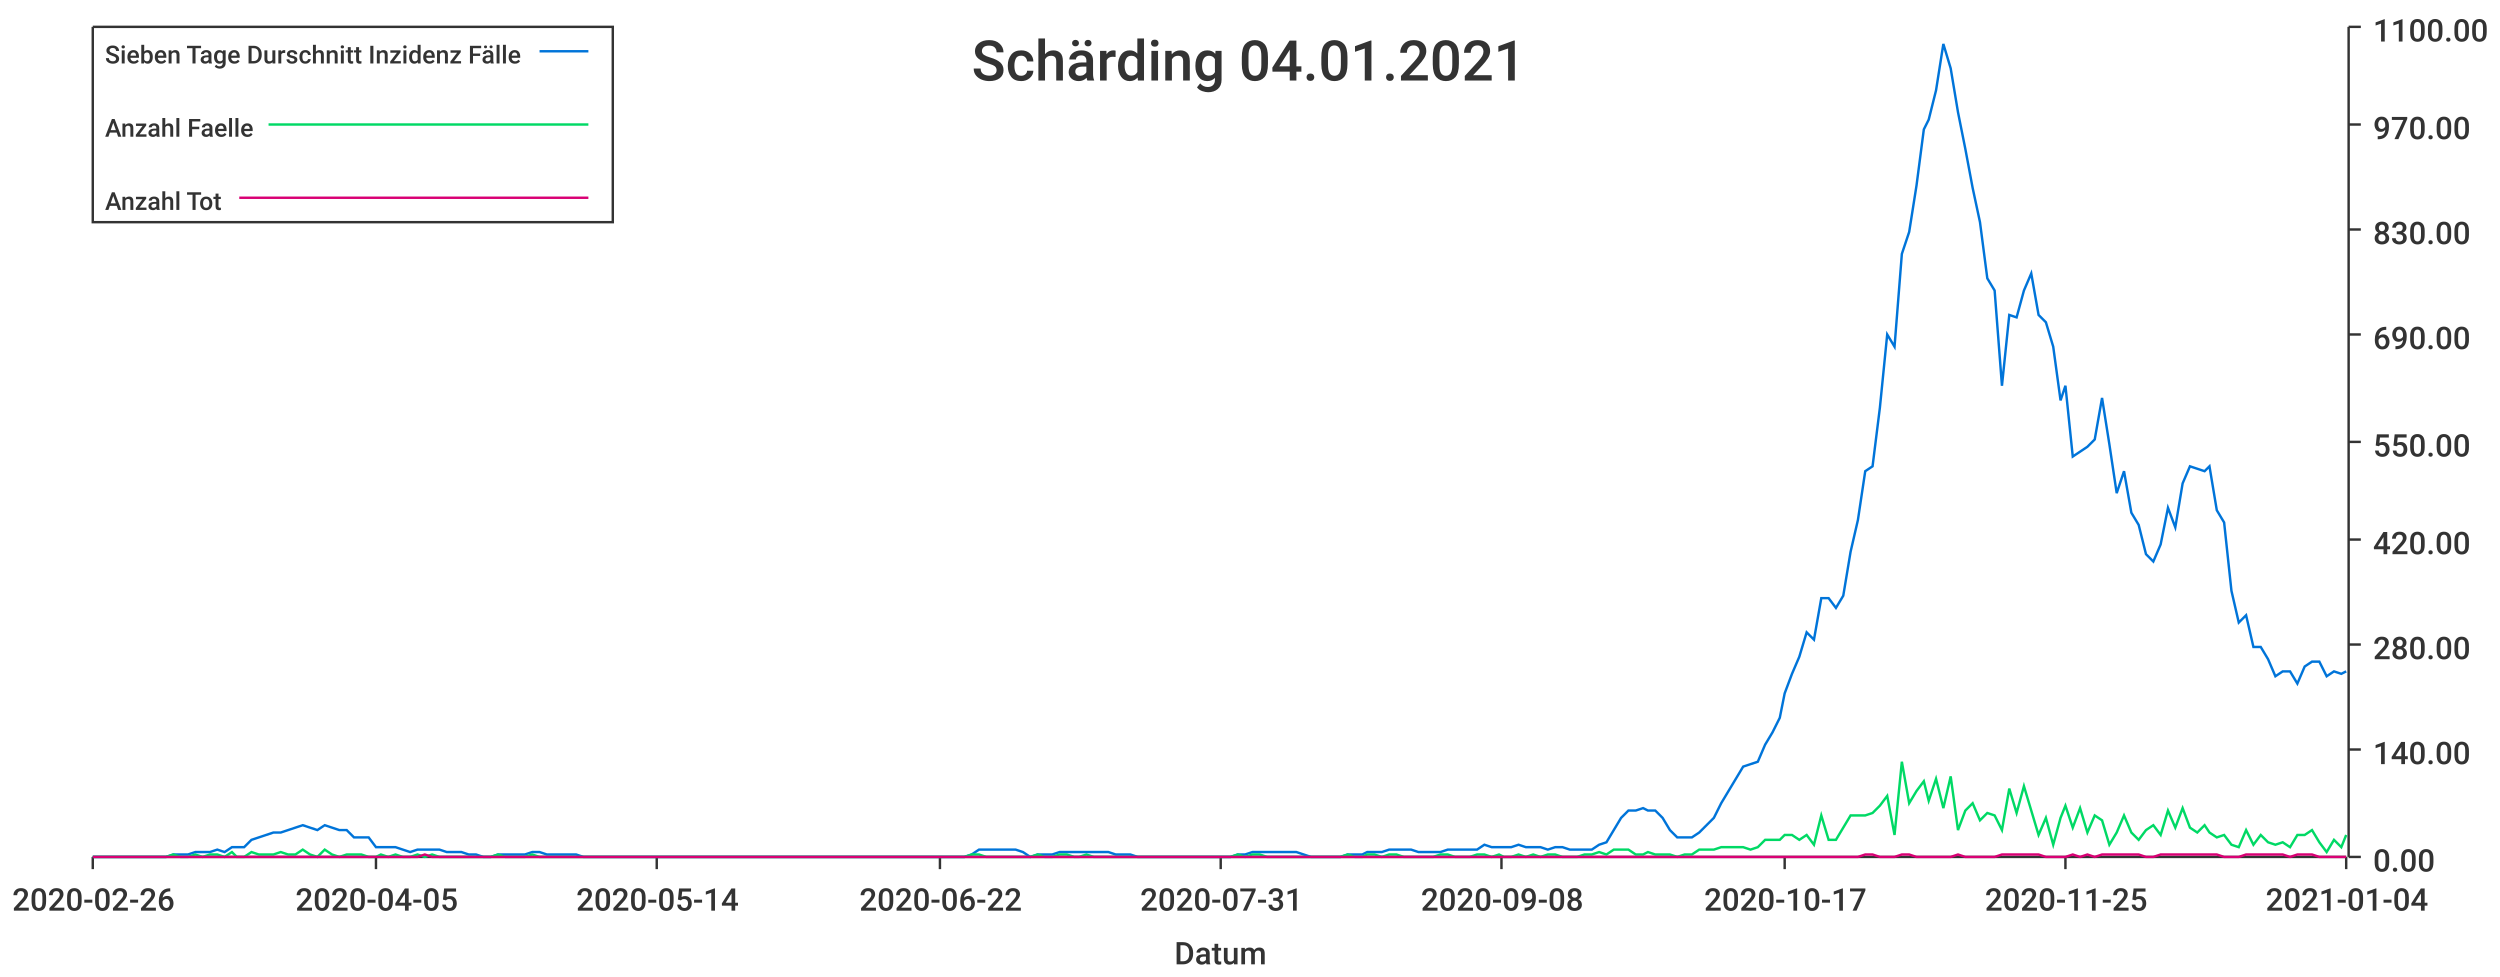
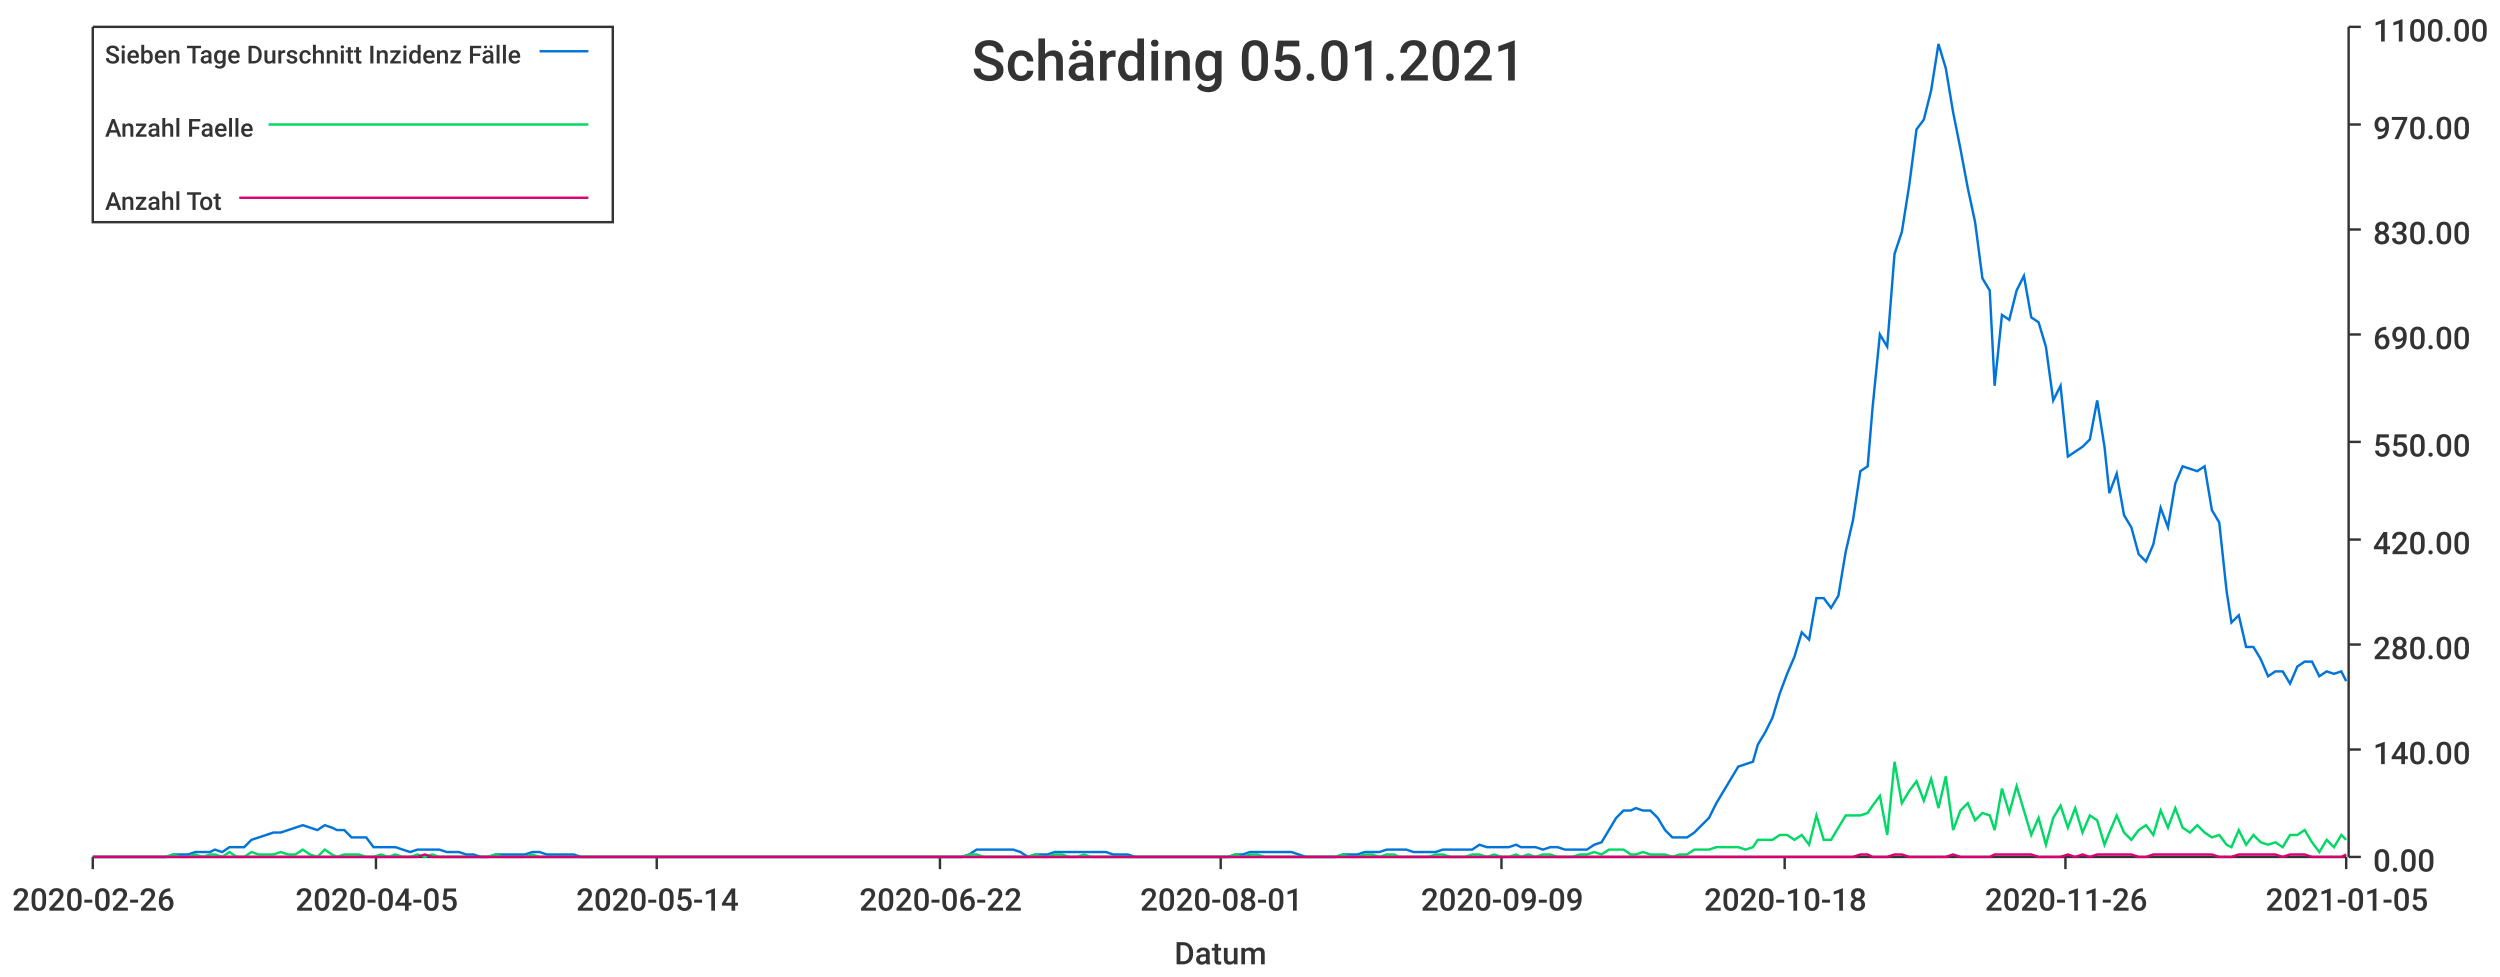
<svg xmlns="http://www.w3.org/2000/svg" width="1024" height="400">\n<path d="M 0 0 L 1024 0 L 1024 400 L 0 400 L 0 0" style="stroke-width:0;stroke:rgba(255,255,255,1.0);fill:rgba(255,255,255,1.0)" />
  <path d="M 38 11 L 961 11 L 961 351 L 38 351 L 38 11" style="stroke-width:0;stroke:rgba(255,255,255,1.0);fill:rgba(255,255,255,1.0)" />
  <path d="M 38 351 L 961 351" style="stroke-width:1;stroke:rgba(51,51,51,1.0);fill:none" />
  <path d="M 38 351 L 38 356" style="stroke-width:1;stroke:rgba(51,51,51,1.0);fill:none" />
  <text x="5" y="373" style="stroke-width:0;stroke:none;fill:rgba(51,51,51,1.0);font-size:12.8px;font-family:'Roboto Medium',sans-serif">2020-02-26</text>
  <path d="M 154 351 L 154 356" style="stroke-width:1;stroke:rgba(51,51,51,1.0);fill:none" />
  <text x="121" y="373" style="stroke-width:0;stroke:none;fill:rgba(51,51,51,1.0);font-size:12.8px;font-family:'Roboto Medium',sans-serif">2020-04-05</text>
  <path d="M 269 351 L 269 356" style="stroke-width:1;stroke:rgba(51,51,51,1.0);fill:none" />
  <text x="236" y="373" style="stroke-width:0;stroke:none;fill:rgba(51,51,51,1.0);font-size:12.8px;font-family:'Roboto Medium',sans-serif">2020-05-14</text>
  <path d="M 385 351 L 385 356" style="stroke-width:1;stroke:rgba(51,51,51,1.0);fill:none" />
  <text x="352" y="373" style="stroke-width:0;stroke:none;fill:rgba(51,51,51,1.0);font-size:12.8px;font-family:'Roboto Medium',sans-serif">2020-06-22</text>
  <path d="M 500 351 L 500 356" style="stroke-width:1;stroke:rgba(51,51,51,1.0);fill:none" />
-   <text x="467" y="373" style="stroke-width:0;stroke:none;fill:rgba(51,51,51,1.0);font-size:12.8px;font-family:'Roboto Medium',sans-serif">2020-07-31</text>
+   <text x="467" y="373" style="stroke-width:0;stroke:none;fill:rgba(51,51,51,1.0);font-size:12.8px;font-family:'Roboto Medium',sans-serif">2020-08-01</text>
  <path d="M 615 351 L 615 356" style="stroke-width:1;stroke:rgba(51,51,51,1.0);fill:none" />
-   <text x="582" y="373" style="stroke-width:0;stroke:none;fill:rgba(51,51,51,1.0);font-size:12.8px;font-family:'Roboto Medium',sans-serif">2020-09-08</text>
+   <text x="582" y="373" style="stroke-width:0;stroke:none;fill:rgba(51,51,51,1.0);font-size:12.8px;font-family:'Roboto Medium',sans-serif">2020-09-09</text>
  <path d="M 731 351 L 731 356" style="stroke-width:1;stroke:rgba(51,51,51,1.0);fill:none" />
-   <text x="698" y="373" style="stroke-width:0;stroke:none;fill:rgba(51,51,51,1.0);font-size:12.8px;font-family:'Roboto Medium',sans-serif">2020-10-17</text>
+   <text x="698" y="373" style="stroke-width:0;stroke:none;fill:rgba(51,51,51,1.0);font-size:12.8px;font-family:'Roboto Medium',sans-serif">2020-10-18</text>
  <path d="M 846 351 L 846 356" style="stroke-width:1;stroke:rgba(51,51,51,1.0);fill:none" />
-   <text x="813" y="373" style="stroke-width:0;stroke:none;fill:rgba(51,51,51,1.0);font-size:12.8px;font-family:'Roboto Medium',sans-serif">2020-11-25</text>
+   <text x="813" y="373" style="stroke-width:0;stroke:none;fill:rgba(51,51,51,1.0);font-size:12.8px;font-family:'Roboto Medium',sans-serif">2020-11-26</text>
  <path d="M 961 351 L 961 356" style="stroke-width:1;stroke:rgba(51,51,51,1.0);fill:none" />
-   <text x="928" y="373" style="stroke-width:0;stroke:none;fill:rgba(51,51,51,1.0);font-size:12.8px;font-family:'Roboto Medium',sans-serif">2021-01-04</text>
+   <text x="928" y="373" style="stroke-width:0;stroke:none;fill:rgba(51,51,51,1.0);font-size:12.8px;font-family:'Roboto Medium',sans-serif">2021-01-05</text>
  <text x="481" y="395" style="stroke-width:0;stroke:none;fill:rgba(51,51,51,1.0);font-size:12.8px;font-family:'Roboto Medium',sans-serif">Datum</text>
  <path d="M 962 351 L 962 11" style="stroke-width:1;stroke:rgba(51,51,51,1.0);fill:none" />
  <path d="M 962 351 L 967 351" style="stroke-width:1;stroke:rgba(51,51,51,1.0);fill:none" />
  <text x="972" y="357" style="stroke-width:0;stroke:none;fill:rgba(51,51,51,1.0);font-size:12.8px;font-family:'Roboto Medium',sans-serif">0.00</text>
  <path d="M 962 307 L 967 307" style="stroke-width:1;stroke:rgba(51,51,51,1.0);fill:none" />
  <text x="972" y="313" style="stroke-width:0;stroke:none;fill:rgba(51,51,51,1.0);font-size:12.8px;font-family:'Roboto Medium',sans-serif">140.00</text>
  <path d="M 962 264 L 967 264" style="stroke-width:1;stroke:rgba(51,51,51,1.0);fill:none" />
  <text x="972" y="270" style="stroke-width:0;stroke:none;fill:rgba(51,51,51,1.0);font-size:12.8px;font-family:'Roboto Medium',sans-serif">280.00</text>
  <path d="M 962 221 L 967 221" style="stroke-width:1;stroke:rgba(51,51,51,1.0);fill:none" />
  <text x="972" y="227" style="stroke-width:0;stroke:none;fill:rgba(51,51,51,1.0);font-size:12.8px;font-family:'Roboto Medium',sans-serif">420.00</text>
  <path d="M 962 181 L 967 181" style="stroke-width:1;stroke:rgba(51,51,51,1.0);fill:none" />
  <text x="972" y="187" style="stroke-width:0;stroke:none;fill:rgba(51,51,51,1.0);font-size:12.8px;font-family:'Roboto Medium',sans-serif">550.00</text>
  <path d="M 962 137 L 967 137" style="stroke-width:1;stroke:rgba(51,51,51,1.0);fill:none" />
  <text x="972" y="143" style="stroke-width:0;stroke:none;fill:rgba(51,51,51,1.0);font-size:12.8px;font-family:'Roboto Medium',sans-serif">690.00</text>
  <path d="M 962 94 L 967 94" style="stroke-width:1;stroke:rgba(51,51,51,1.0);fill:none" />
  <text x="972" y="100" style="stroke-width:0;stroke:none;fill:rgba(51,51,51,1.0);font-size:12.8px;font-family:'Roboto Medium',sans-serif">830.00</text>
  <path d="M 962 51 L 967 51" style="stroke-width:1;stroke:rgba(51,51,51,1.0);fill:none" />
  <text x="972" y="57" style="stroke-width:0;stroke:none;fill:rgba(51,51,51,1.0);font-size:12.8px;font-family:'Roboto Medium',sans-serif">970.00</text>
  <path d="M 962 11 L 967 11" style="stroke-width:1;stroke:rgba(51,51,51,1.0);fill:none" />
  <text x="972" y="17" style="stroke-width:0;stroke:none;fill:rgba(51,51,51,1.0);font-size:12.8px;font-family:'Roboto Medium',sans-serif">1100.00</text>
-   <path d="M 38 351 L 41 351 L 44 351 L 47 351 L 50 351 L 53 351 L 56 351 L 59 351 L 62 351 L 65 351 L 68 351 L 71 350 L 74 350 L 77 350 L 80 349 L 83 349 L 86 349 L 89 348 L 92 349 L 95 347 L 97 347 L 100 347 L 103 344 L 106 343 L 109 342 L 112 341 L 115 341 L 118 340 L 121 339 L 124 338 L 127 339 L 130 340 L 133 338 L 136 339 L 139 340 L 142 340 L 145 343 L 148 343 L 151 343 L 154 347 L 156 347 L 159 347 L 162 347 L 165 348 L 168 349 L 171 348 L 174 348 L 177 348 L 180 348 L 183 349 L 186 349 L 189 349 L 192 350 L 195 350 L 198 351 L 201 351 L 204 350 L 207 350 L 210 350 L 212 350 L 215 350 L 218 349 L 221 349 L 224 350 L 227 350 L 230 350 L 233 350 L 236 350 L 239 351 L 242 351 L 245 351 L 248 351 L 251 351 L 254 351 L 257 351 L 260 351 L 263 351 L 266 351 L 269 351 L 271 351 L 274 351 L 277 351 L 280 351 L 283 351 L 286 351 L 289 351 L 292 351 L 295 351 L 298 351 L 301 351 L 304 351 L 307 351 L 310 351 L 313 351 L 316 351 L 319 351 L 322 351 L 325 351 L 327 351 L 330 351 L 333 351 L 336 351 L 339 351 L 342 351 L 345 351 L 348 351 L 351 351 L 354 351 L 357 351 L 360 351 L 363 351 L 366 351 L 369 351 L 372 351 L 375 351 L 378 351 L 381 351 L 384 351 L 386 351 L 389 351 L 392 351 L 395 351 L 398 350 L 401 348 L 404 348 L 407 348 L 410 348 L 413 348 L 416 348 L 419 349 L 422 351 L 425 350 L 428 350 L 431 350 L 434 349 L 437 349 L 440 349 L 442 349 L 445 349 L 448 349 L 451 349 L 454 349 L 457 350 L 460 350 L 463 350 L 466 351 L 469 351 L 472 351 L 475 351 L 478 351 L 481 351 L 484 351 L 487 351 L 490 351 L 493 351 L 496 351 L 499 351 L 501 351 L 504 351 L 507 350 L 510 350 L 513 349 L 516 349 L 519 349 L 522 349 L 525 349 L 528 349 L 531 349 L 534 350 L 537 351 L 540 351 L 543 351 L 546 351 L 549 351 L 552 350 L 555 350 L 558 350 L 560 349 L 563 349 L 566 349 L 569 348 L 572 348 L 575 348 L 578 348 L 581 349 L 584 349 L 587 349 L 590 349 L 593 348 L 596 348 L 599 348 L 602 348 L 605 348 L 608 346 L 611 347 L 614 347 L 616 347 L 619 347 L 622 346 L 625 347 L 628 347 L 631 347 L 634 348 L 637 347 L 640 347 L 643 348 L 646 348 L 649 348 L 652 348 L 655 346 L 658 345 L 661 340 L 664 335 L 667 332 L 670 332 L 673 331 L 675 332 L 678 332 L 681 335 L 684 340 L 687 343 L 690 343 L 693 343 L 696 341 L 699 338 L 702 335 L 705 329 L 708 324 L 711 319 L 714 314 L 717 313 L 720 312 L 723 305 L 726 300 L 729 294 L 731 284 L 734 276 L 737 269 L 740 259 L 743 262 L 746 245 L 749 245 L 752 249 L 755 244 L 758 226 L 761 213 L 764 193 L 767 191 L 770 167 L 773 137 L 776 142 L 779 104 L 782 95 L 785 76 L 788 53 L 790 49 L 793 37 L 796 18 L 799 28 L 802 46 L 805 61 L 808 77 L 811 91 L 814 114 L 817 119 L 820 158 L 823 129 L 826 130 L 829 119 L 832 112 L 835 129 L 838 132 L 841 142 L 844 164 L 846 158 L 849 187 L 852 185 L 855 183 L 858 180 L 861 163 L 864 182 L 867 202 L 870 193 L 873 210 L 876 215 L 879 227 L 882 230 L 885 223 L 888 208 L 891 216 L 894 198 L 897 191 L 900 192 L 903 193 L 905 191 L 908 209 L 911 214 L 914 242 L 917 255 L 920 252 L 923 265 L 926 265 L 929 270 L 932 277 L 935 275 L 938 275 L 941 280 L 944 273 L 947 271 L 950 271 L 953 277 L 956 275 L 959 276 L 961 275" style="stroke-width:1;stroke:rgba(0,116,217,1.0);fill:none" />
-   <path d="M 38 351 L 41 351 L 44 351 L 47 351 L 50 351 L 53 351 L 56 351 L 59 351 L 62 351 L 65 351 L 68 351 L 71 350 L 74 351 L 77 351 L 80 350 L 83 351 L 86 350 L 89 350 L 92 351 L 95 349 L 97 351 L 100 351 L 103 349 L 106 350 L 109 350 L 112 350 L 115 349 L 118 350 L 121 350 L 124 348 L 127 350 L 130 351 L 133 348 L 136 350 L 139 351 L 142 350 L 145 350 L 148 350 L 151 351 L 154 351 L 156 350 L 159 351 L 162 350 L 165 351 L 168 351 L 171 350 L 174 351 L 177 350 L 180 351 L 183 351 L 186 351 L 189 351 L 192 351 L 195 351 L 198 351 L 201 351 L 204 350 L 207 351 L 210 351 L 212 351 L 215 351 L 218 350 L 221 351 L 224 351 L 227 351 L 230 351 L 233 351 L 236 351 L 239 351 L 242 351 L 245 351 L 248 351 L 251 351 L 254 351 L 257 351 L 260 351 L 263 351 L 266 351 L 269 351 L 271 351 L 274 351 L 277 351 L 280 351 L 283 351 L 286 351 L 289 351 L 292 351 L 295 351 L 298 351 L 301 351 L 304 351 L 307 351 L 310 351 L 313 351 L 316 351 L 319 351 L 322 351 L 325 351 L 327 351 L 330 351 L 333 351 L 336 351 L 339 351 L 342 351 L 345 351 L 348 351 L 351 351 L 354 351 L 357 351 L 360 351 L 363 351 L 366 351 L 369 351 L 372 351 L 375 351 L 378 351 L 381 351 L 384 351 L 386 351 L 389 351 L 392 351 L 395 351 L 398 350 L 401 350 L 404 351 L 407 351 L 410 351 L 413 351 L 416 351 L 419 351 L 422 351 L 425 350 L 428 351 L 431 351 L 434 350 L 437 350 L 440 351 L 442 351 L 445 350 L 448 351 L 451 351 L 454 351 L 457 351 L 460 351 L 463 351 L 466 351 L 469 351 L 472 351 L 475 351 L 478 351 L 481 351 L 484 351 L 487 351 L 490 351 L 493 351 L 496 351 L 499 351 L 501 351 L 504 351 L 507 350 L 510 351 L 513 350 L 516 350 L 519 351 L 522 351 L 525 351 L 528 351 L 531 351 L 534 351 L 537 351 L 540 351 L 543 351 L 546 351 L 549 351 L 552 350 L 555 351 L 558 351 L 560 350 L 563 350 L 566 351 L 569 350 L 572 350 L 575 351 L 578 351 L 581 351 L 584 351 L 587 351 L 590 350 L 593 350 L 596 351 L 599 351 L 602 351 L 605 350 L 608 350 L 611 351 L 614 350 L 616 351 L 619 351 L 622 350 L 625 351 L 628 350 L 631 351 L 634 350 L 637 350 L 640 351 L 643 351 L 646 351 L 649 350 L 652 350 L 655 349 L 658 350 L 661 348 L 664 348 L 667 348 L 670 350 L 673 350 L 675 349 L 678 350 L 681 350 L 684 350 L 687 351 L 690 350 L 693 350 L 696 348 L 699 348 L 702 348 L 705 347 L 708 347 L 711 347 L 714 347 L 717 348 L 720 347 L 723 344 L 726 344 L 729 344 L 731 342 L 734 342 L 737 344 L 740 342 L 743 346 L 746 334 L 749 344 L 752 344 L 755 339 L 758 334 L 761 334 L 764 334 L 767 333 L 770 330 L 773 326 L 776 342 L 779 312 L 782 329 L 785 324 L 788 320 L 790 328 L 793 319 L 796 331 L 799 318 L 802 340 L 805 332 L 808 329 L 811 336 L 814 333 L 817 334 L 820 340 L 823 323 L 826 333 L 829 322 L 832 332 L 835 342 L 838 335 L 841 346 L 844 335 L 846 330 L 849 339 L 852 331 L 855 341 L 858 334 L 861 336 L 864 346 L 867 341 L 870 334 L 873 341 L 876 344 L 879 340 L 882 338 L 885 342 L 888 332 L 891 339 L 894 331 L 897 339 L 900 341 L 903 338 L 905 341 L 908 343 L 911 342 L 914 346 L 917 347 L 920 340 L 923 346 L 926 342 L 929 345 L 932 346 L 935 345 L 938 347 L 941 342 L 944 342 L 947 340 L 950 345 L 953 349 L 956 344 L 959 347 L 961 342" style="stroke-width:1;stroke:rgba(0,217,101,1.0);fill:none" />
-   <path d="M 38 351 L 41 351 L 44 351 L 47 351 L 50 351 L 53 351 L 56 351 L 59 351 L 62 351 L 65 351 L 68 351 L 71 351 L 74 351 L 77 351 L 80 351 L 83 351 L 86 351 L 89 351 L 92 351 L 95 351 L 97 351 L 100 351 L 103 351 L 106 351 L 109 351 L 112 351 L 115 351 L 118 351 L 121 351 L 124 351 L 127 351 L 130 351 L 133 351 L 136 351 L 139 351 L 142 351 L 145 351 L 148 351 L 151 351 L 154 351 L 156 351 L 159 351 L 162 351 L 165 351 L 168 351 L 171 351 L 174 350 L 177 351 L 180 351 L 183 351 L 186 351 L 189 351 L 192 351 L 195 351 L 198 351 L 201 351 L 204 351 L 207 351 L 210 351 L 212 351 L 215 351 L 218 351 L 221 351 L 224 351 L 227 351 L 230 351 L 233 351 L 236 351 L 239 351 L 242 351 L 245 351 L 248 351 L 251 351 L 254 351 L 257 351 L 260 351 L 263 351 L 266 351 L 269 351 L 271 351 L 274 351 L 277 351 L 280 351 L 283 351 L 286 351 L 289 351 L 292 351 L 295 351 L 298 351 L 301 351 L 304 351 L 307 351 L 310 351 L 313 351 L 316 351 L 319 351 L 322 351 L 325 351 L 327 351 L 330 351 L 333 351 L 336 351 L 339 351 L 342 351 L 345 351 L 348 351 L 351 351 L 354 351 L 357 351 L 360 351 L 363 351 L 366 351 L 369 351 L 372 351 L 375 351 L 378 351 L 381 351 L 384 351 L 386 351 L 389 351 L 392 351 L 395 351 L 398 351 L 401 351 L 404 351 L 407 351 L 410 351 L 413 351 L 416 351 L 419 351 L 422 351 L 425 351 L 428 351 L 431 351 L 434 351 L 437 351 L 440 351 L 442 351 L 445 351 L 448 351 L 451 351 L 454 351 L 457 351 L 460 351 L 463 351 L 466 351 L 469 351 L 472 351 L 475 351 L 478 351 L 481 351 L 484 351 L 487 351 L 490 351 L 493 351 L 496 351 L 499 351 L 501 351 L 504 351 L 507 351 L 510 351 L 513 351 L 516 351 L 519 351 L 522 351 L 525 351 L 528 351 L 531 351 L 534 351 L 537 351 L 540 351 L 543 351 L 546 351 L 549 351 L 552 351 L 555 351 L 558 351 L 560 351 L 563 351 L 566 351 L 569 351 L 572 351 L 575 351 L 578 351 L 581 351 L 584 351 L 587 351 L 590 351 L 593 351 L 596 351 L 599 351 L 602 351 L 605 351 L 608 351 L 611 351 L 614 351 L 616 351 L 619 351 L 622 351 L 625 351 L 628 351 L 631 351 L 634 351 L 637 351 L 640 351 L 643 351 L 646 351 L 649 351 L 652 351 L 655 351 L 658 351 L 661 351 L 664 351 L 667 351 L 670 351 L 673 351 L 675 351 L 678 351 L 681 351 L 684 351 L 687 351 L 690 351 L 693 351 L 696 351 L 699 351 L 702 351 L 705 351 L 708 351 L 711 351 L 714 351 L 717 351 L 720 351 L 723 351 L 726 351 L 729 351 L 731 351 L 734 351 L 737 351 L 740 351 L 743 351 L 746 351 L 749 351 L 752 351 L 755 351 L 758 351 L 761 351 L 764 350 L 767 350 L 770 351 L 773 351 L 776 351 L 779 350 L 782 350 L 785 351 L 788 351 L 790 351 L 793 351 L 796 351 L 799 351 L 802 350 L 805 351 L 808 351 L 811 351 L 814 351 L 817 351 L 820 350 L 823 350 L 826 350 L 829 350 L 832 350 L 835 350 L 838 351 L 841 351 L 844 351 L 846 351 L 849 350 L 852 351 L 855 350 L 858 351 L 861 350 L 864 350 L 867 350 L 870 350 L 873 350 L 876 350 L 879 351 L 882 351 L 885 350 L 888 350 L 891 350 L 894 350 L 897 350 L 900 350 L 903 350 L 905 350 L 908 350 L 911 351 L 914 351 L 917 351 L 920 350 L 923 350 L 926 350 L 929 350 L 932 350 L 935 350 L 938 351 L 941 350 L 944 350 L 947 350 L 950 351 L 953 351 L 956 351 L 959 351 L 961 351" style="stroke-width:1;stroke:rgba(217,0,116,1.0);fill:none" />
-   <text x="398" y="33" style="stroke-width:0;stroke:none;fill:rgba(51,51,51,1.0);font-size:23.0px;font-family:'Roboto Medium',sans-serif">Schärding 04.01.2021</text>
+   <path d="M 38 351 L 41 351 L 44 351 L 47 351 L 50 351 L 53 351 L 56 351 L 59 351 L 62 351 L 65 351 L 68 351 L 71 350 L 74 350 L 77 350 L 80 349 L 83 349 L 86 349 L 88 348 L 91 349 L 94 347 L 97 347 L 100 347 L 103 344 L 106 343 L 109 342 L 112 341 L 115 341 L 118 340 L 121 339 L 124 338 L 127 339 L 130 340 L 133 338 L 136 339 L 138 340 L 141 340 L 144 343 L 147 343 L 150 343 L 153 347 L 156 347 L 159 347 L 162 347 L 165 348 L 168 349 L 171 348 L 174 348 L 177 348 L 180 348 L 183 349 L 185 349 L 188 349 L 191 350 L 194 350 L 197 351 L 200 351 L 203 350 L 206 350 L 209 350 L 212 350 L 215 350 L 218 349 L 221 349 L 224 350 L 227 350 L 230 350 L 233 350 L 235 350 L 238 351 L 241 351 L 244 351 L 247 351 L 250 351 L 253 351 L 256 351 L 259 351 L 262 351 L 265 351 L 268 351 L 271 351 L 274 351 L 277 351 L 280 351 L 282 351 L 285 351 L 288 351 L 291 351 L 294 351 L 297 351 L 300 351 L 303 351 L 306 351 L 309 351 L 312 351 L 315 351 L 318 351 L 321 351 L 324 351 L 327 351 L 330 351 L 332 351 L 335 351 L 338 351 L 341 351 L 344 351 L 347 351 L 350 351 L 353 351 L 356 351 L 359 351 L 362 351 L 365 351 L 368 351 L 371 351 L 374 351 L 377 351 L 379 351 L 382 351 L 385 351 L 388 351 L 391 351 L 394 351 L 397 350 L 400 348 L 403 348 L 406 348 L 409 348 L 412 348 L 415 348 L 418 349 L 421 351 L 424 350 L 427 350 L 429 350 L 432 349 L 435 349 L 438 349 L 441 349 L 444 349 L 447 349 L 450 349 L 453 349 L 456 350 L 459 350 L 462 350 L 465 351 L 468 351 L 471 351 L 474 351 L 476 351 L 479 351 L 482 351 L 485 351 L 488 351 L 491 351 L 494 351 L 497 351 L 500 351 L 503 351 L 506 350 L 509 350 L 512 349 L 515 349 L 518 349 L 521 349 L 524 349 L 526 349 L 529 349 L 532 350 L 535 351 L 538 351 L 541 351 L 544 351 L 547 351 L 550 350 L 553 350 L 556 350 L 559 349 L 562 349 L 565 349 L 568 348 L 571 348 L 573 348 L 576 348 L 579 349 L 582 349 L 585 349 L 588 349 L 591 348 L 594 348 L 597 348 L 600 348 L 603 348 L 606 346 L 609 347 L 612 347 L 615 347 L 618 347 L 621 346 L 623 347 L 626 347 L 629 347 L 632 348 L 635 347 L 638 347 L 641 348 L 644 348 L 647 348 L 650 348 L 653 346 L 656 345 L 659 340 L 662 335 L 665 332 L 668 332 L 670 331 L 673 332 L 676 332 L 679 335 L 682 340 L 685 343 L 688 343 L 691 343 L 694 341 L 697 338 L 700 335 L 703 329 L 706 324 L 709 319 L 712 314 L 715 313 L 718 312 L 720 305 L 723 300 L 726 294 L 729 284 L 732 276 L 735 269 L 738 259 L 741 262 L 744 245 L 747 245 L 750 249 L 753 244 L 756 226 L 759 213 L 762 193 L 765 191 L 767 167 L 770 137 L 773 142 L 776 104 L 779 95 L 782 76 L 785 53 L 788 49 L 791 37 L 794 18 L 797 28 L 800 46 L 803 61 L 806 77 L 809 91 L 812 114 L 815 119 L 817 158 L 820 129 L 823 131 L 826 119 L 829 113 L 832 130 L 835 132 L 838 142 L 841 164 L 844 158 L 847 187 L 850 185 L 853 183 L 856 180 L 859 164 L 862 183 L 864 202 L 867 194 L 870 211 L 873 216 L 876 227 L 879 230 L 882 223 L 885 208 L 888 216 L 891 198 L 894 191 L 897 192 L 900 193 L 903 191 L 906 209 L 909 214 L 912 242 L 914 255 L 917 252 L 920 265 L 923 265 L 926 270 L 929 277 L 932 275 L 935 275 L 938 280 L 941 273 L 944 271 L 947 271 L 950 277 L 953 275 L 956 276 L 959 275 L 961 279" style="stroke-width:1;stroke:rgba(0,116,217,1.0);fill:none" />
+   <path d="M 38 351 L 41 351 L 44 351 L 47 351 L 50 351 L 53 351 L 56 351 L 59 351 L 62 351 L 65 351 L 68 351 L 71 350 L 74 351 L 77 351 L 80 350 L 83 351 L 86 350 L 88 350 L 91 351 L 94 349 L 97 351 L 100 351 L 103 349 L 106 350 L 109 350 L 112 350 L 115 349 L 118 350 L 121 350 L 124 348 L 127 350 L 130 351 L 133 348 L 136 350 L 138 351 L 141 350 L 144 350 L 147 350 L 150 351 L 153 351 L 156 350 L 159 351 L 162 350 L 165 351 L 168 351 L 171 350 L 174 351 L 177 350 L 180 351 L 183 351 L 185 351 L 188 351 L 191 351 L 194 351 L 197 351 L 200 351 L 203 350 L 206 351 L 209 351 L 212 351 L 215 351 L 218 350 L 221 351 L 224 351 L 227 351 L 230 351 L 233 351 L 235 351 L 238 351 L 241 351 L 244 351 L 247 351 L 250 351 L 253 351 L 256 351 L 259 351 L 262 351 L 265 351 L 268 351 L 271 351 L 274 351 L 277 351 L 280 351 L 282 351 L 285 351 L 288 351 L 291 351 L 294 351 L 297 351 L 300 351 L 303 351 L 306 351 L 309 351 L 312 351 L 315 351 L 318 351 L 321 351 L 324 351 L 327 351 L 330 351 L 332 351 L 335 351 L 338 351 L 341 351 L 344 351 L 347 351 L 350 351 L 353 351 L 356 351 L 359 351 L 362 351 L 365 351 L 368 351 L 371 351 L 374 351 L 377 351 L 379 351 L 382 351 L 385 351 L 388 351 L 391 351 L 394 351 L 397 350 L 400 350 L 403 351 L 406 351 L 409 351 L 412 351 L 415 351 L 418 351 L 421 351 L 424 350 L 427 351 L 429 351 L 432 350 L 435 350 L 438 351 L 441 351 L 444 350 L 447 351 L 450 351 L 453 351 L 456 351 L 459 351 L 462 351 L 465 351 L 468 351 L 471 351 L 474 351 L 476 351 L 479 351 L 482 351 L 485 351 L 488 351 L 491 351 L 494 351 L 497 351 L 500 351 L 503 351 L 506 350 L 509 351 L 512 350 L 515 350 L 518 351 L 521 351 L 524 351 L 526 351 L 529 351 L 532 351 L 535 351 L 538 351 L 541 351 L 544 351 L 547 351 L 550 350 L 553 351 L 556 351 L 559 350 L 562 350 L 565 351 L 568 350 L 571 350 L 573 351 L 576 351 L 579 351 L 582 351 L 585 351 L 588 350 L 591 350 L 594 351 L 597 351 L 600 351 L 603 350 L 606 350 L 609 351 L 612 350 L 615 351 L 618 351 L 621 350 L 623 351 L 626 350 L 629 351 L 632 350 L 635 350 L 638 351 L 641 351 L 644 351 L 647 350 L 650 350 L 653 349 L 656 350 L 659 348 L 662 348 L 665 348 L 668 350 L 670 350 L 673 349 L 676 350 L 679 350 L 682 350 L 685 351 L 688 350 L 691 350 L 694 348 L 697 348 L 700 348 L 703 347 L 706 347 L 709 347 L 712 347 L 715 348 L 718 347 L 720 344 L 723 344 L 726 344 L 729 342 L 732 342 L 735 344 L 738 342 L 741 346 L 744 334 L 747 344 L 750 344 L 753 339 L 756 334 L 759 334 L 762 334 L 765 333 L 767 330 L 770 326 L 773 342 L 776 312 L 779 329 L 782 324 L 785 320 L 788 328 L 791 319 L 794 331 L 797 318 L 800 340 L 803 332 L 806 329 L 809 336 L 812 333 L 815 334 L 817 340 L 820 323 L 823 333 L 826 322 L 829 332 L 832 342 L 835 335 L 838 346 L 841 335 L 844 330 L 847 339 L 850 331 L 853 341 L 856 334 L 859 336 L 862 346 L 864 341 L 867 334 L 870 341 L 873 344 L 876 340 L 879 338 L 882 342 L 885 332 L 888 339 L 891 331 L 894 339 L 897 341 L 900 338 L 903 341 L 906 343 L 909 342 L 912 346 L 914 347 L 917 340 L 920 346 L 923 342 L 926 345 L 929 346 L 932 345 L 935 347 L 938 342 L 941 342 L 944 340 L 947 345 L 950 349 L 953 344 L 956 347 L 959 342 L 961 344" style="stroke-width:1;stroke:rgba(0,217,101,1.0);fill:none" />
+   <path d="M 38 351 L 41 351 L 44 351 L 47 351 L 50 351 L 53 351 L 56 351 L 59 351 L 62 351 L 65 351 L 68 351 L 71 351 L 74 351 L 77 351 L 80 351 L 83 351 L 86 351 L 88 351 L 91 351 L 94 351 L 97 351 L 100 351 L 103 351 L 106 351 L 109 351 L 112 351 L 115 351 L 118 351 L 121 351 L 124 351 L 127 351 L 130 351 L 133 351 L 136 351 L 138 351 L 141 351 L 144 351 L 147 351 L 150 351 L 153 351 L 156 351 L 159 351 L 162 351 L 165 351 L 168 351 L 171 351 L 174 350 L 177 351 L 180 351 L 183 351 L 185 351 L 188 351 L 191 351 L 194 351 L 197 351 L 200 351 L 203 351 L 206 351 L 209 351 L 212 351 L 215 351 L 218 351 L 221 351 L 224 351 L 227 351 L 230 351 L 233 351 L 235 351 L 238 351 L 241 351 L 244 351 L 247 351 L 250 351 L 253 351 L 256 351 L 259 351 L 262 351 L 265 351 L 268 351 L 271 351 L 274 351 L 277 351 L 280 351 L 282 351 L 285 351 L 288 351 L 291 351 L 294 351 L 297 351 L 300 351 L 303 351 L 306 351 L 309 351 L 312 351 L 315 351 L 318 351 L 321 351 L 324 351 L 327 351 L 330 351 L 332 351 L 335 351 L 338 351 L 341 351 L 344 351 L 347 351 L 350 351 L 353 351 L 356 351 L 359 351 L 362 351 L 365 351 L 368 351 L 371 351 L 374 351 L 377 351 L 379 351 L 382 351 L 385 351 L 388 351 L 391 351 L 394 351 L 397 351 L 400 351 L 403 351 L 406 351 L 409 351 L 412 351 L 415 351 L 418 351 L 421 351 L 424 351 L 427 351 L 429 351 L 432 351 L 435 351 L 438 351 L 441 351 L 444 351 L 447 351 L 450 351 L 453 351 L 456 351 L 459 351 L 462 351 L 465 351 L 468 351 L 471 351 L 474 351 L 476 351 L 479 351 L 482 351 L 485 351 L 488 351 L 491 351 L 494 351 L 497 351 L 500 351 L 503 351 L 506 351 L 509 351 L 512 351 L 515 351 L 518 351 L 521 351 L 524 351 L 526 351 L 529 351 L 532 351 L 535 351 L 538 351 L 541 351 L 544 351 L 547 351 L 550 351 L 553 351 L 556 351 L 559 351 L 562 351 L 565 351 L 568 351 L 571 351 L 573 351 L 576 351 L 579 351 L 582 351 L 585 351 L 588 351 L 591 351 L 594 351 L 597 351 L 600 351 L 603 351 L 606 351 L 609 351 L 612 351 L 615 351 L 618 351 L 621 351 L 623 351 L 626 351 L 629 351 L 632 351 L 635 351 L 638 351 L 641 351 L 644 351 L 647 351 L 650 351 L 653 351 L 656 351 L 659 351 L 662 351 L 665 351 L 668 351 L 670 351 L 673 351 L 676 351 L 679 351 L 682 351 L 685 351 L 688 351 L 691 351 L 694 351 L 697 351 L 700 351 L 703 351 L 706 351 L 709 351 L 712 351 L 715 351 L 718 351 L 720 351 L 723 351 L 726 351 L 729 351 L 732 351 L 735 351 L 738 351 L 741 351 L 744 351 L 747 351 L 750 351 L 753 351 L 756 351 L 759 351 L 762 350 L 765 350 L 767 351 L 770 351 L 773 351 L 776 350 L 779 350 L 782 351 L 785 351 L 788 351 L 791 351 L 794 351 L 797 351 L 800 350 L 803 351 L 806 351 L 809 351 L 812 351 L 815 351 L 817 350 L 820 350 L 823 350 L 826 350 L 829 350 L 832 350 L 835 351 L 838 351 L 841 351 L 844 351 L 847 350 L 850 351 L 853 350 L 856 351 L 859 350 L 862 350 L 864 350 L 867 350 L 870 350 L 873 350 L 876 351 L 879 351 L 882 350 L 885 350 L 888 350 L 891 350 L 894 350 L 897 350 L 900 350 L 903 350 L 906 350 L 909 351 L 912 351 L 914 351 L 917 350 L 920 350 L 923 350 L 926 350 L 929 350 L 932 350 L 935 351 L 938 350 L 941 350 L 944 350 L 947 351 L 950 351 L 953 351 L 956 351 L 959 351 L 961 350" style="stroke-width:1;stroke:rgba(217,0,116,1.0);fill:none" />
+   <text x="398" y="33" style="stroke-width:0;stroke:none;fill:rgba(51,51,51,1.0);font-size:23.0px;font-family:'Roboto Medium',sans-serif">Schärding 05.01.2021</text>
  <path d="M 38 11 L 251 11 L 251 91 L 38 91 L 38 11" style="stroke-width:1;stroke:rgba(51,51,51,1.0);fill:rgba(255,255,255,1.0)" />
  <text x="43" y="26" style="stroke-width:0;stroke:none;fill:rgba(51,51,51,1.0);font-size:10.2px;font-family:'Roboto Medium',sans-serif">Sieben Tage Durschnitt Inzidenz Fälle</text>
  <path d="M 221 21 L 241 21" style="stroke-width:1;stroke:rgba(0,116,217,1.0);fill:none" />
  <text x="43" y="56" style="stroke-width:0;stroke:none;fill:rgba(51,51,51,1.0);font-size:10.2px;font-family:'Roboto Medium',sans-serif">Anzahl Faelle</text>
  <path d="M 110 51 L 241 51" style="stroke-width:1;stroke:rgba(0,217,101,1.0);fill:none" />
  <text x="43" y="86" style="stroke-width:0;stroke:none;fill:rgba(51,51,51,1.0);font-size:10.2px;font-family:'Roboto Medium',sans-serif">Anzahl Tot</text>
  <path d="M 98 81 L 241 81" style="stroke-width:1;stroke:rgba(217,0,116,1.0);fill:none" />
</svg>
